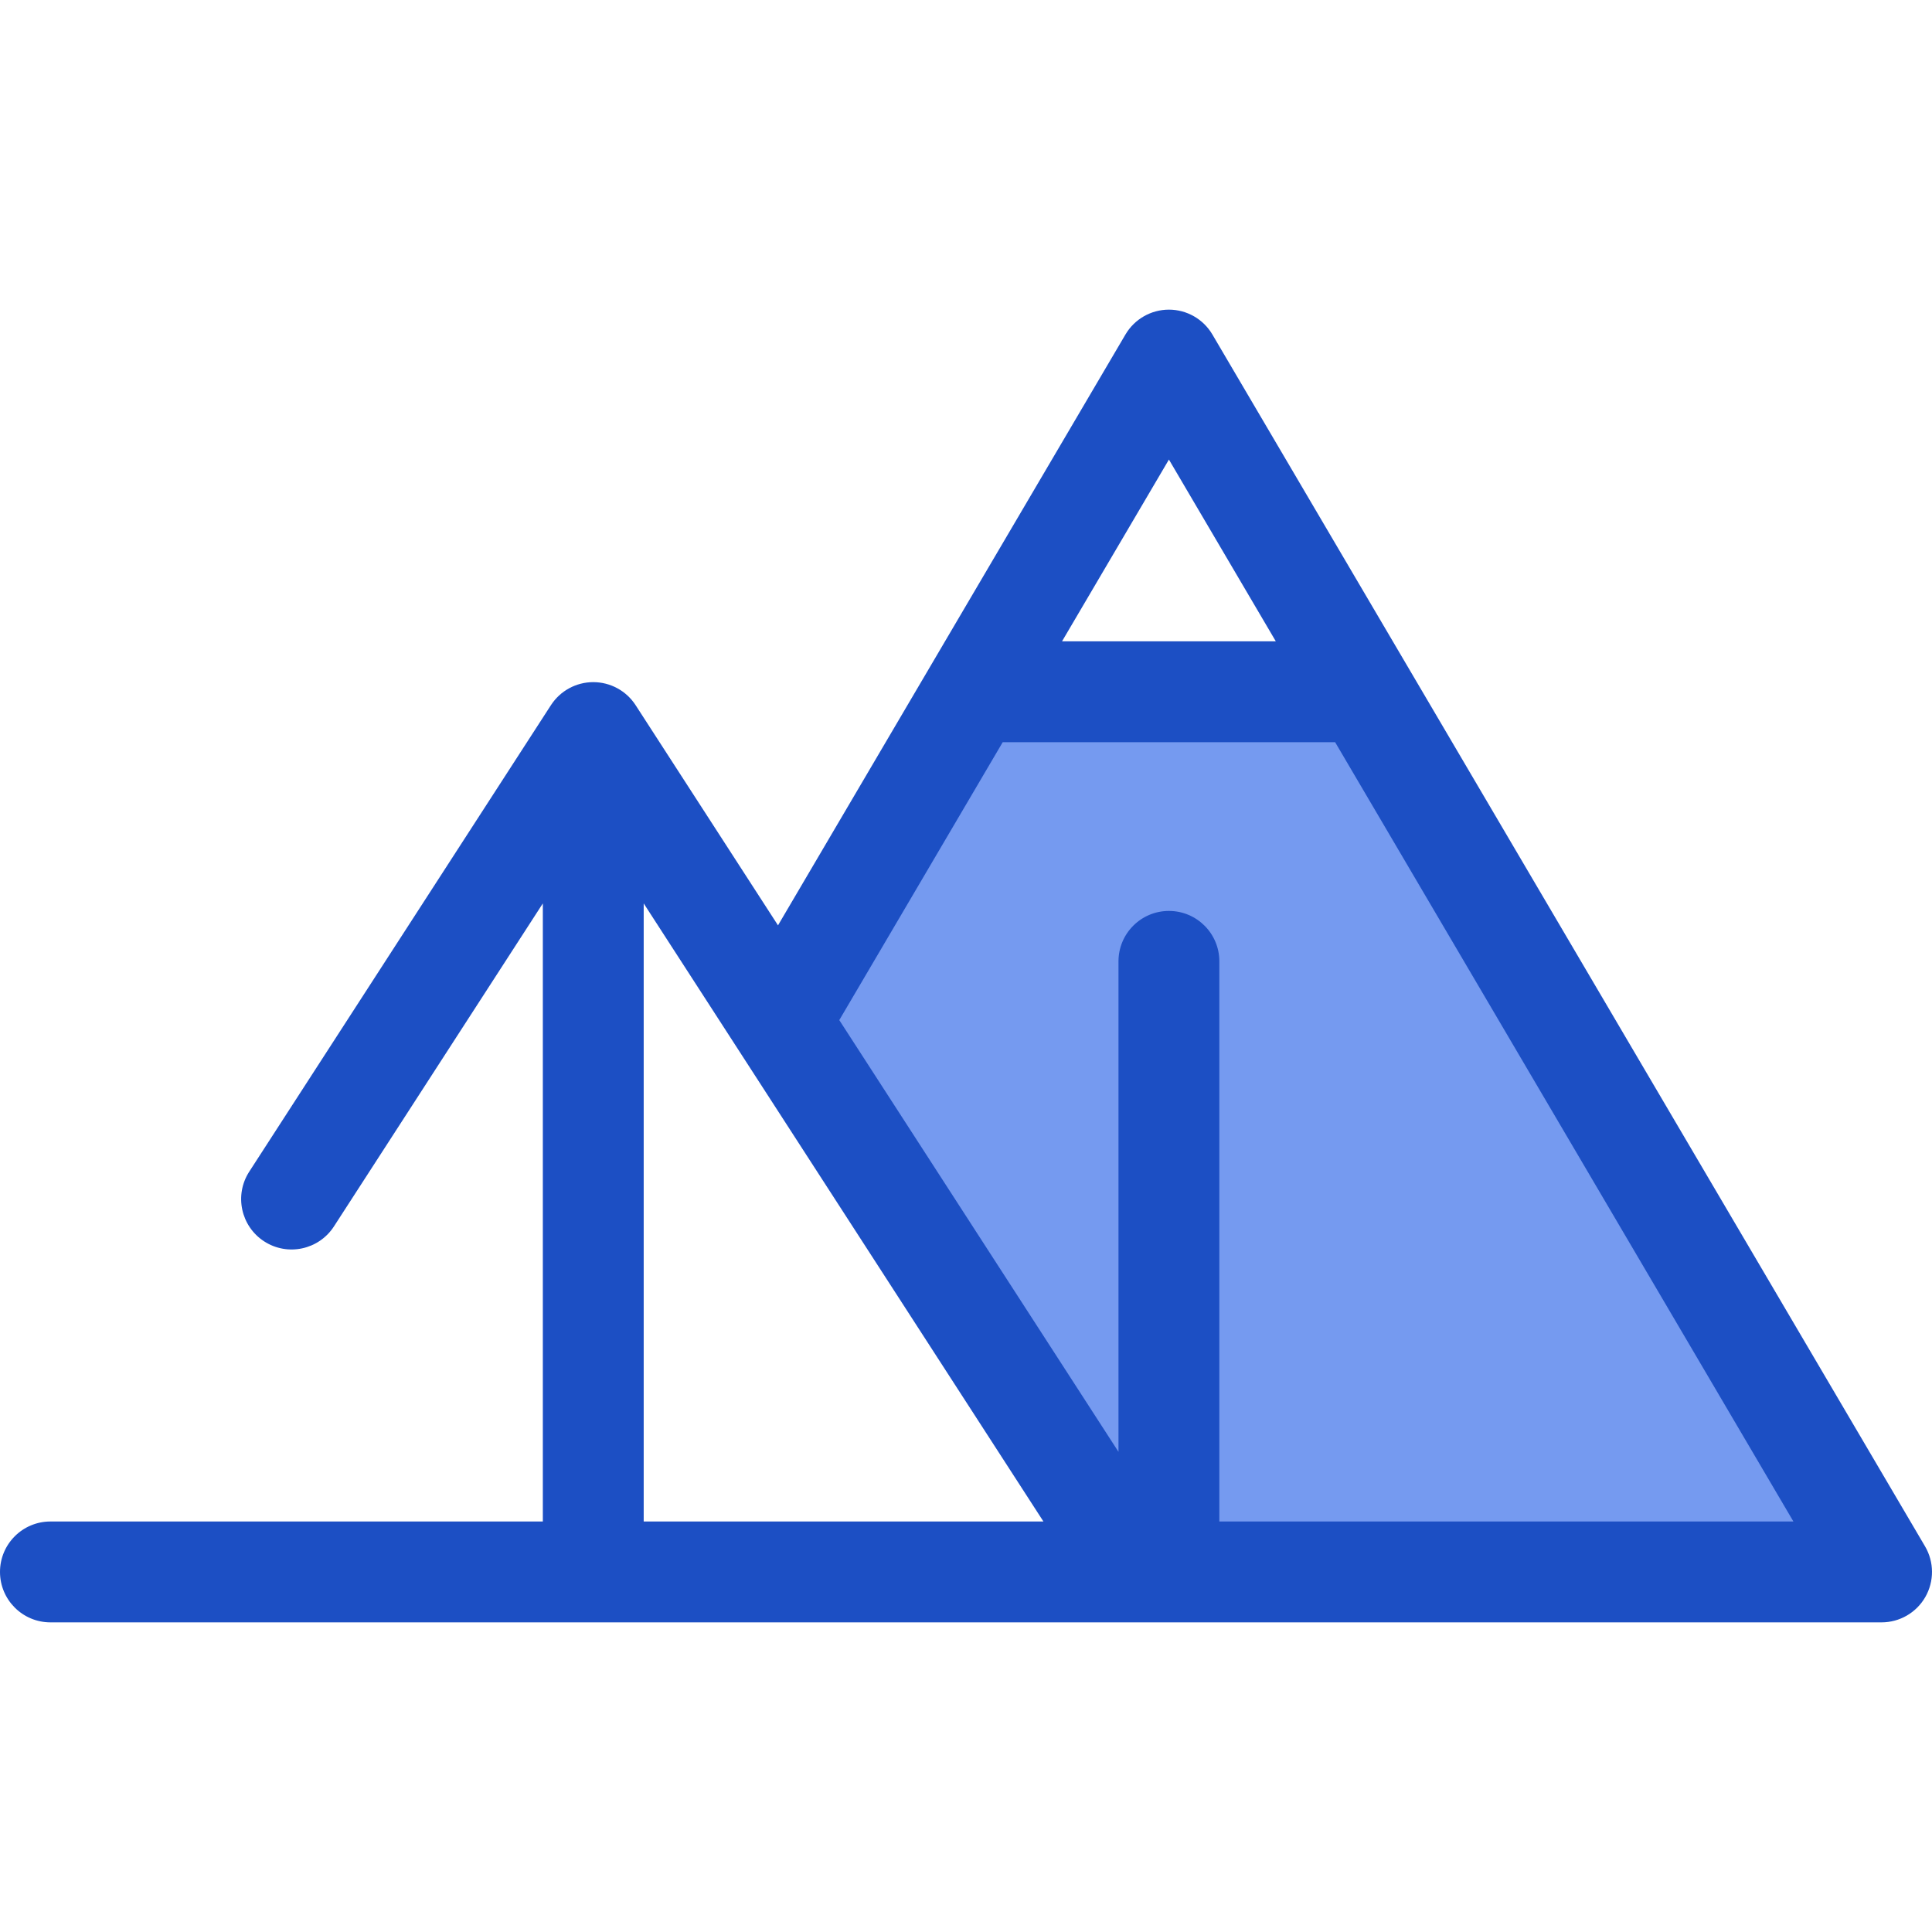
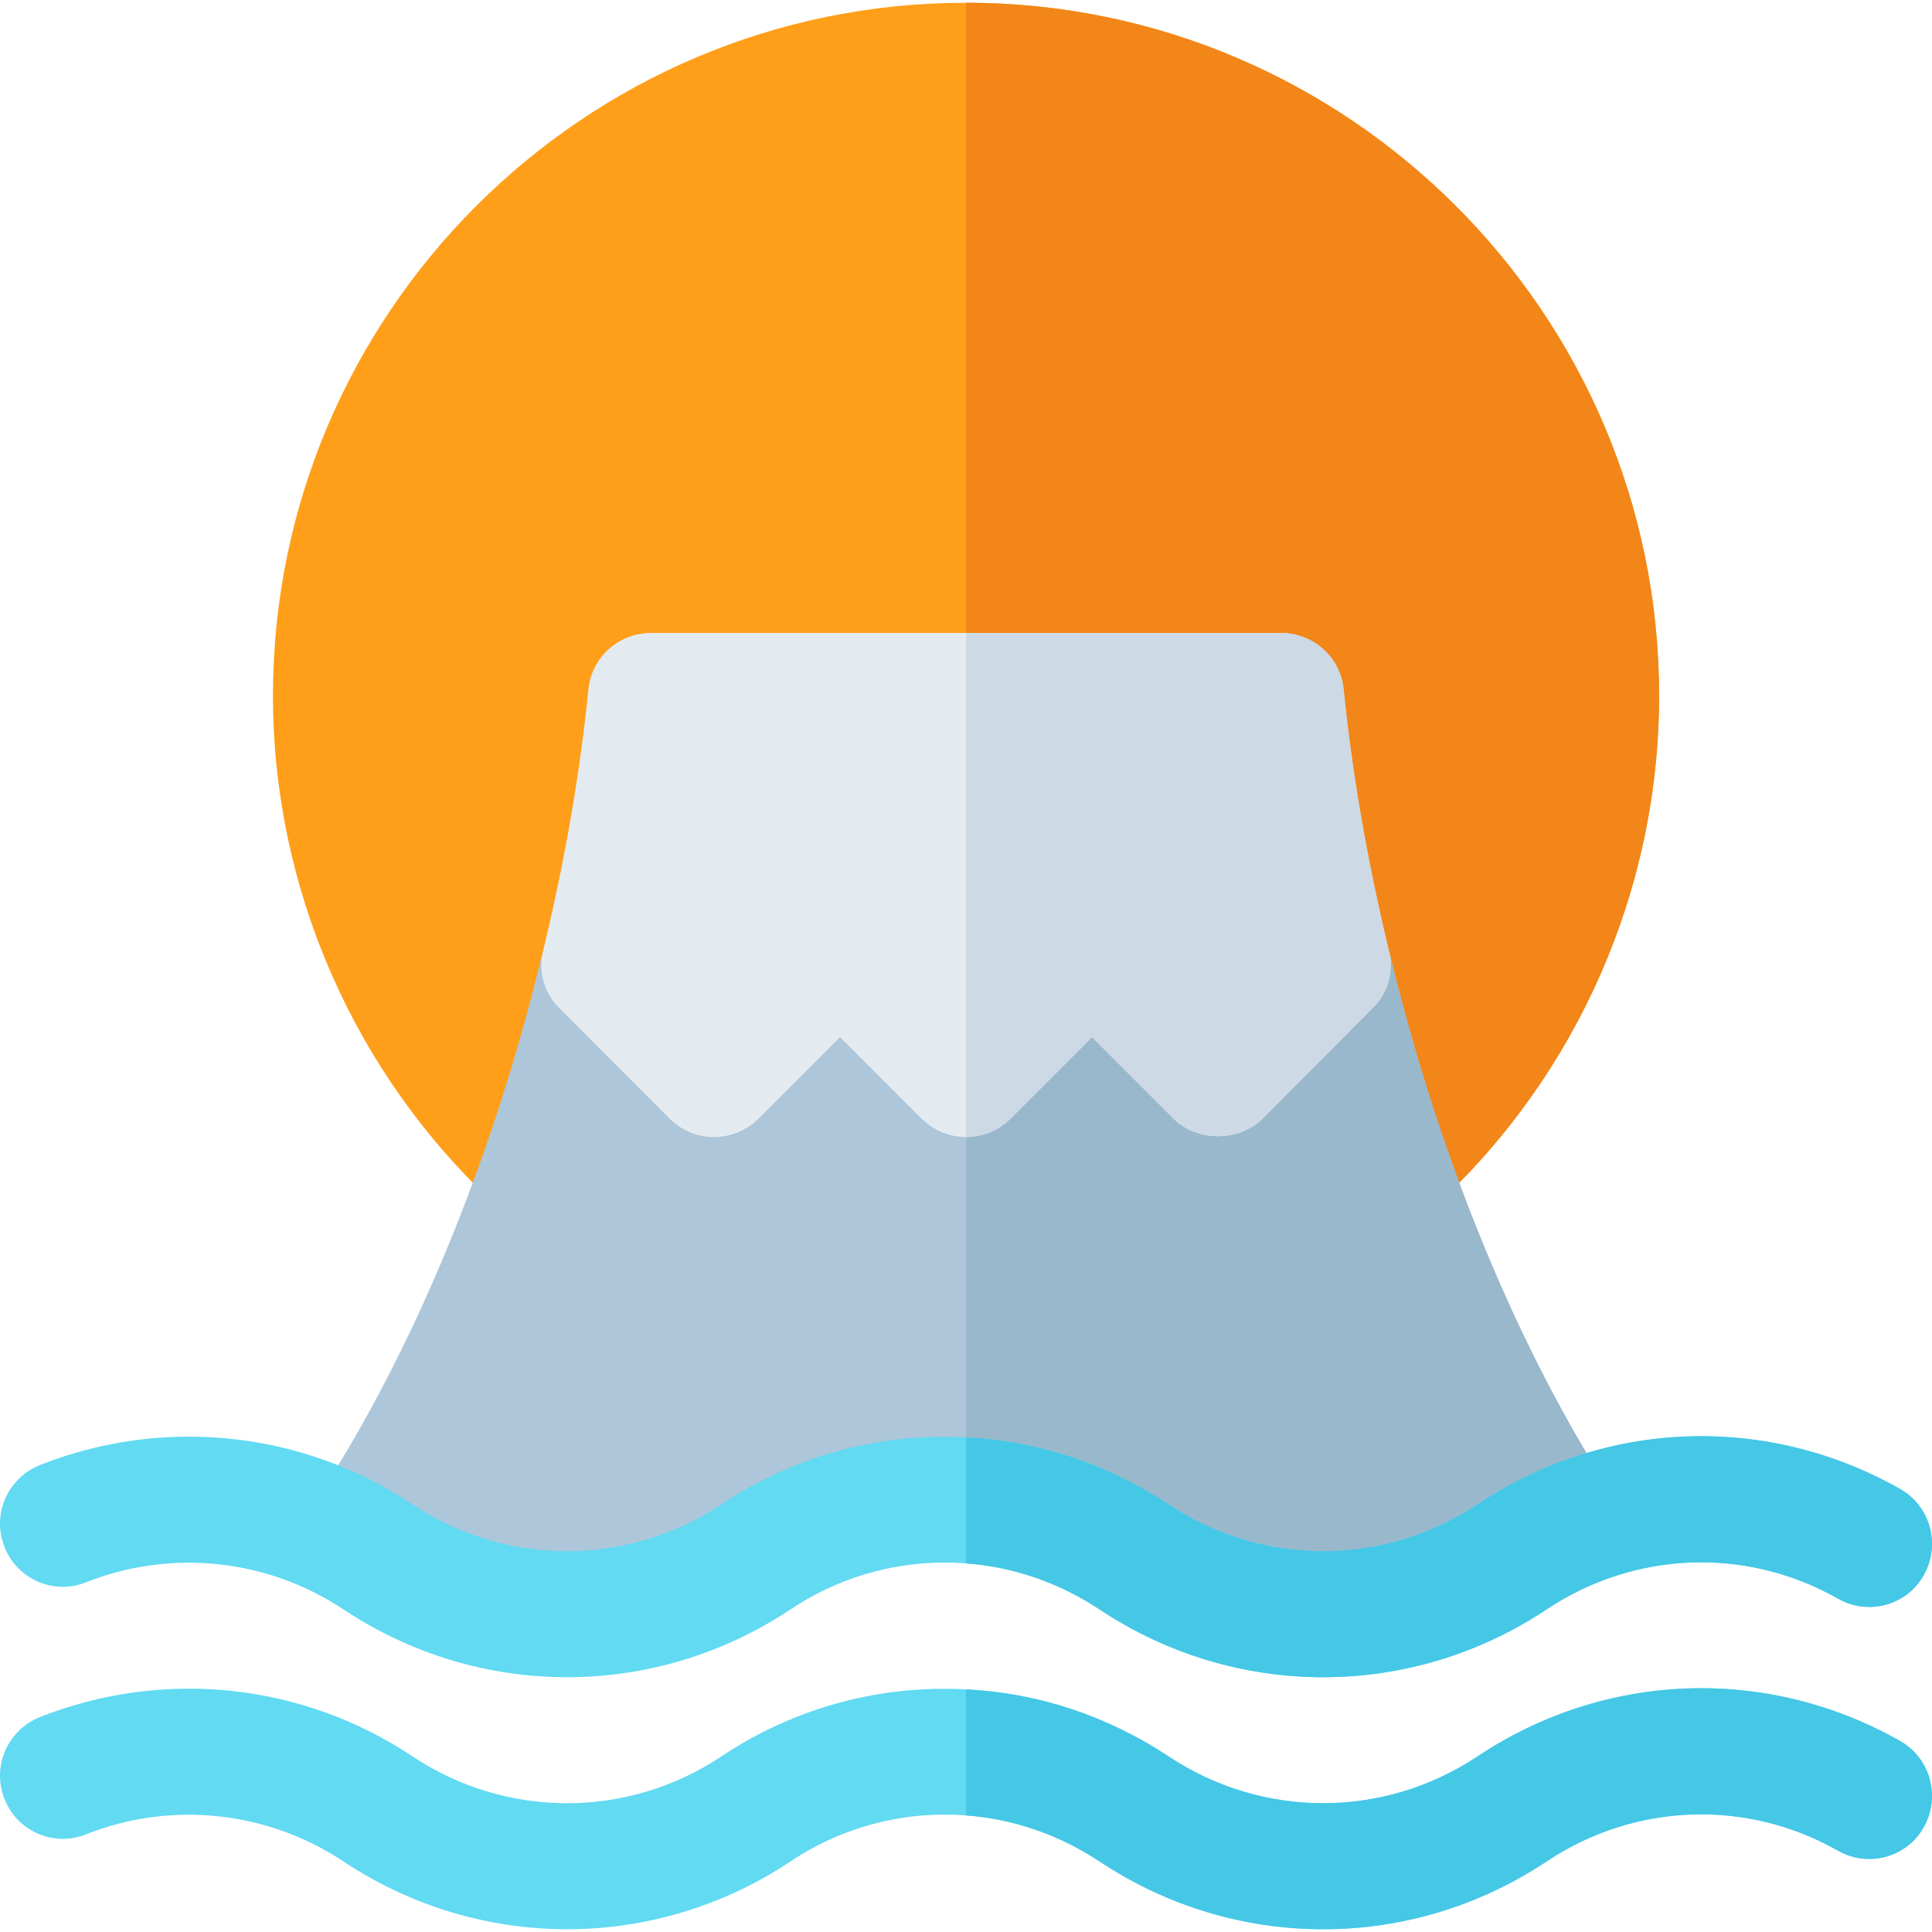
- <svg xmlns="http://www.w3.org/2000/svg" height="74px" width="74px" version="1.1" id="Layer_1" viewBox="0 0 512 512" xml:space="preserve" fill="#000000">
+ <svg xmlns="http://www.w3.org/2000/svg" height="80px" width="80px" version="1.1" id="Layer_1" viewBox="0 0 512 512" xml:space="preserve" fill="#000000">
  <g id="SVGRepo_bgCarrier" stroke-width="0" />
  <g id="SVGRepo_tracerCarrier" stroke-linecap="round" stroke-linejoin="round" />
  <g id="SVGRepo_iconCarrier">
-     <polygon style="fill:#759af0;" points="361.464,183.32 258.086,183.32 206.718,270.672 301.078,416.576 498.635,416.576 " />
-     <path style="fill:#1c4fc4;" d="M510.156,409.801L372.984,176.544l-51.688-87.896c-2.402-4.083-6.784-6.59-11.52-6.59 s-9.119,2.507-11.52,6.59l-51.689,87.896l-40.388,68.681l-37.734-58.345c-2.463-3.808-6.688-6.106-11.222-6.106 c-4.535,0-8.759,2.299-11.222,6.106L66.051,310.501c-4.008,6.199-2.233,14.473,3.964,18.481c6.196,4.008,14.473,2.232,18.481-3.964 l55.361-85.602v163.797H13.365C5.983,403.212,0,409.196,0,416.577s5.983,13.365,13.365,13.365h287.713h197.557 c4.794,0,9.22-2.567,11.601-6.729C512.616,419.051,512.585,413.934,510.156,409.801z M309.776,121.789l28.325,48.166h-56.65 L309.776,121.789z M170.586,403.211V239.413l105.933,163.798H170.586z M323.14,403.211V254.772c0-7.381-5.983-13.365-13.365-13.365 c-7.381,0-13.365,5.983-13.365,13.365v129.977l-43.614-67.438l-30.378-46.973l43.314-73.654h88.088l121.452,206.528H323.14z" />
+     <path style="fill:#FF9F19;" d="M256.005,0.73c-101.272,0-183.671,82.395-183.671,183.671c0,51.288,21.687,100.614,59.485,135.329 h248.373c37.797-34.716,59.485-84.041,59.485-135.329C439.676,83.124,357.277,0.73,256.005,0.73z" />
+     <path style="fill:#F28618;" d="M380.192,319.73c37.797-34.716,59.485-84.041,59.485-135.329 c0-101.276-82.399-183.671-183.671-183.671v319H380.192z" />
+     <path style="fill:#AEC6D9;" d="M428.751,398.369c-26.284-39.861-47.252-91.174-60.296-144.94H143.556 c-13.045,53.767-34.013,105.079-60.296,144.94c-2.781,4.217-3.332,9.211-2.06,13.719h349.612 C432.083,407.579,431.531,402.584,428.751,398.369z" />
+     <path style="fill:#99B8CC;" d="M368.454,253.428H256.005v158.659h174.806c1.272-4.508,0.72-9.502-2.06-13.719 C402.468,358.507,381.499,307.195,368.454,253.428z" />
+     <path style="fill:#61DAF2;" d="M509.806,484.22c-4.453,8.015-14.695,10.798-22.708,6.234c-24.266-13.803-53.878-12.69-77.141,2.783 c-36.066,24.044-82.598,24.044-118.665,0c-10.798-7.124-22.93-11.243-35.286-12.133c-16.028-1.224-32.392,2.783-46.418,12.133 c-36.066,24.044-82.598,24.044-118.665,0c-20.147-13.358-45.638-16.029-68.124-7.124c-8.46,3.451-18.257-0.779-21.596-9.351 c-3.45-8.571,0.778-18.256,9.351-21.707c32.617-12.913,69.572-9.128,98.849,10.464c24.823,16.475,56.881,16.475,81.703,0 c19.592-13.135,42.412-19.035,64.898-17.811c18.811,0.891,37.291,6.902,53.767,17.811c24.823,16.475,56.881,16.475,81.704,0 c33.84-22.597,76.809-24.156,112.096-4.119C511.586,465.963,514.369,476.205,509.806,484.22z" />
+     <path style="fill:#45C7E6;" d="M509.806,484.22c-4.453,8.015-14.695,10.798-22.708,6.234c-24.266-13.803-53.878-12.69-77.141,2.783 c-36.066,24.044-82.598,24.044-118.665,0c-10.798-7.124-22.93-11.243-35.286-12.133v-33.395 c18.811,0.891,37.291,6.902,53.767,17.811c24.823,16.475,56.881,16.475,81.704,0c33.84-22.597,76.809-24.156,112.096-4.119 C511.586,465.963,514.369,476.205,509.806,484.22z" />
+     <path style="fill:#61DAF2;" d="M509.806,417.43c-4.453,8.015-14.695,10.798-22.708,6.234c-24.266-13.803-53.878-12.69-77.141,2.783 c-36.066,24.044-82.598,24.044-118.665,0c-10.798-7.124-22.93-11.243-35.286-12.133c-16.028-1.224-32.392,2.783-46.418,12.133 c-36.066,24.044-82.598,24.044-118.665,0c-20.147-13.358-45.638-16.029-68.124-7.124c-8.46,3.451-18.257-0.779-21.596-9.351 c-3.45-8.571,0.778-18.256,9.351-21.707c32.617-12.913,69.572-9.128,98.849,10.464c24.823,16.475,56.881,16.475,81.703,0 c19.592-13.135,42.412-19.035,64.898-17.811c18.811,0.891,37.291,6.902,53.767,17.811c24.823,16.475,56.881,16.475,81.704,0 c33.84-22.597,76.809-24.156,112.096-4.119C511.586,399.174,514.369,409.416,509.806,417.43z" />
+     <path style="fill:#45C7E6;" d="M509.806,417.43c-4.453,8.015-14.695,10.798-22.708,6.234c-24.266-13.803-53.878-12.69-77.141,2.783 c-36.066,24.044-82.598,24.044-118.665,0c-10.798-7.124-22.93-11.243-35.286-12.133v-33.395 c18.811,0.891,37.291,6.902,53.767,17.811c24.823,16.475,56.881,16.475,81.704,0c33.84-22.597,76.809-24.156,112.096-4.119 C511.586,399.174,514.369,409.416,509.806,417.43z" />
+     <path style="fill:#E4EBF0;" d="M368.545,256.134c-0.111,3.896-1.558,7.903-4.675,10.909l-29.275,29.387 c-6.235,6.234-17.366,6.234-23.6,0l-21.594-21.595l-21.594,21.595c-3.228,3.228-7.571,4.898-11.801,4.898 c-4.23,0-8.571-1.67-11.801-4.898l-21.594-21.595l-21.594,21.595c-3.117,3.117-7.347,4.898-11.801,4.898 c-4.454,0-8.683-1.781-11.801-4.898l-29.275-29.387c-3.786-3.673-5.122-8.794-4.564-13.581c6.233-25.603,10.13-48.756,12.356-70.685 c0.78-8.571,8.015-15.028,16.586-15.028h166.974c8.571,0,15.806,6.456,16.586,15.028c2.226,21.929,6.122,45.083,12.356,70.685 C368.545,254.13,368.545,255.132,368.545,256.134z" />
+     <path style="fill:#CDD9E4;" d="M368.545,256.134c-0.111,3.896-1.558,7.903-4.675,10.909l-29.275,29.387 c-6.235,6.234-17.366,6.234-23.6,0l-21.594-21.595l-21.594,21.595c-3.228,3.228-7.571,4.898-11.801,4.898V167.749h83.487 c8.571,0,15.806,6.456,16.586,15.028c2.226,21.929,6.122,45.083,12.356,70.685C368.545,254.13,368.545,255.132,368.545,256.134z" />
  </g>
</svg>
